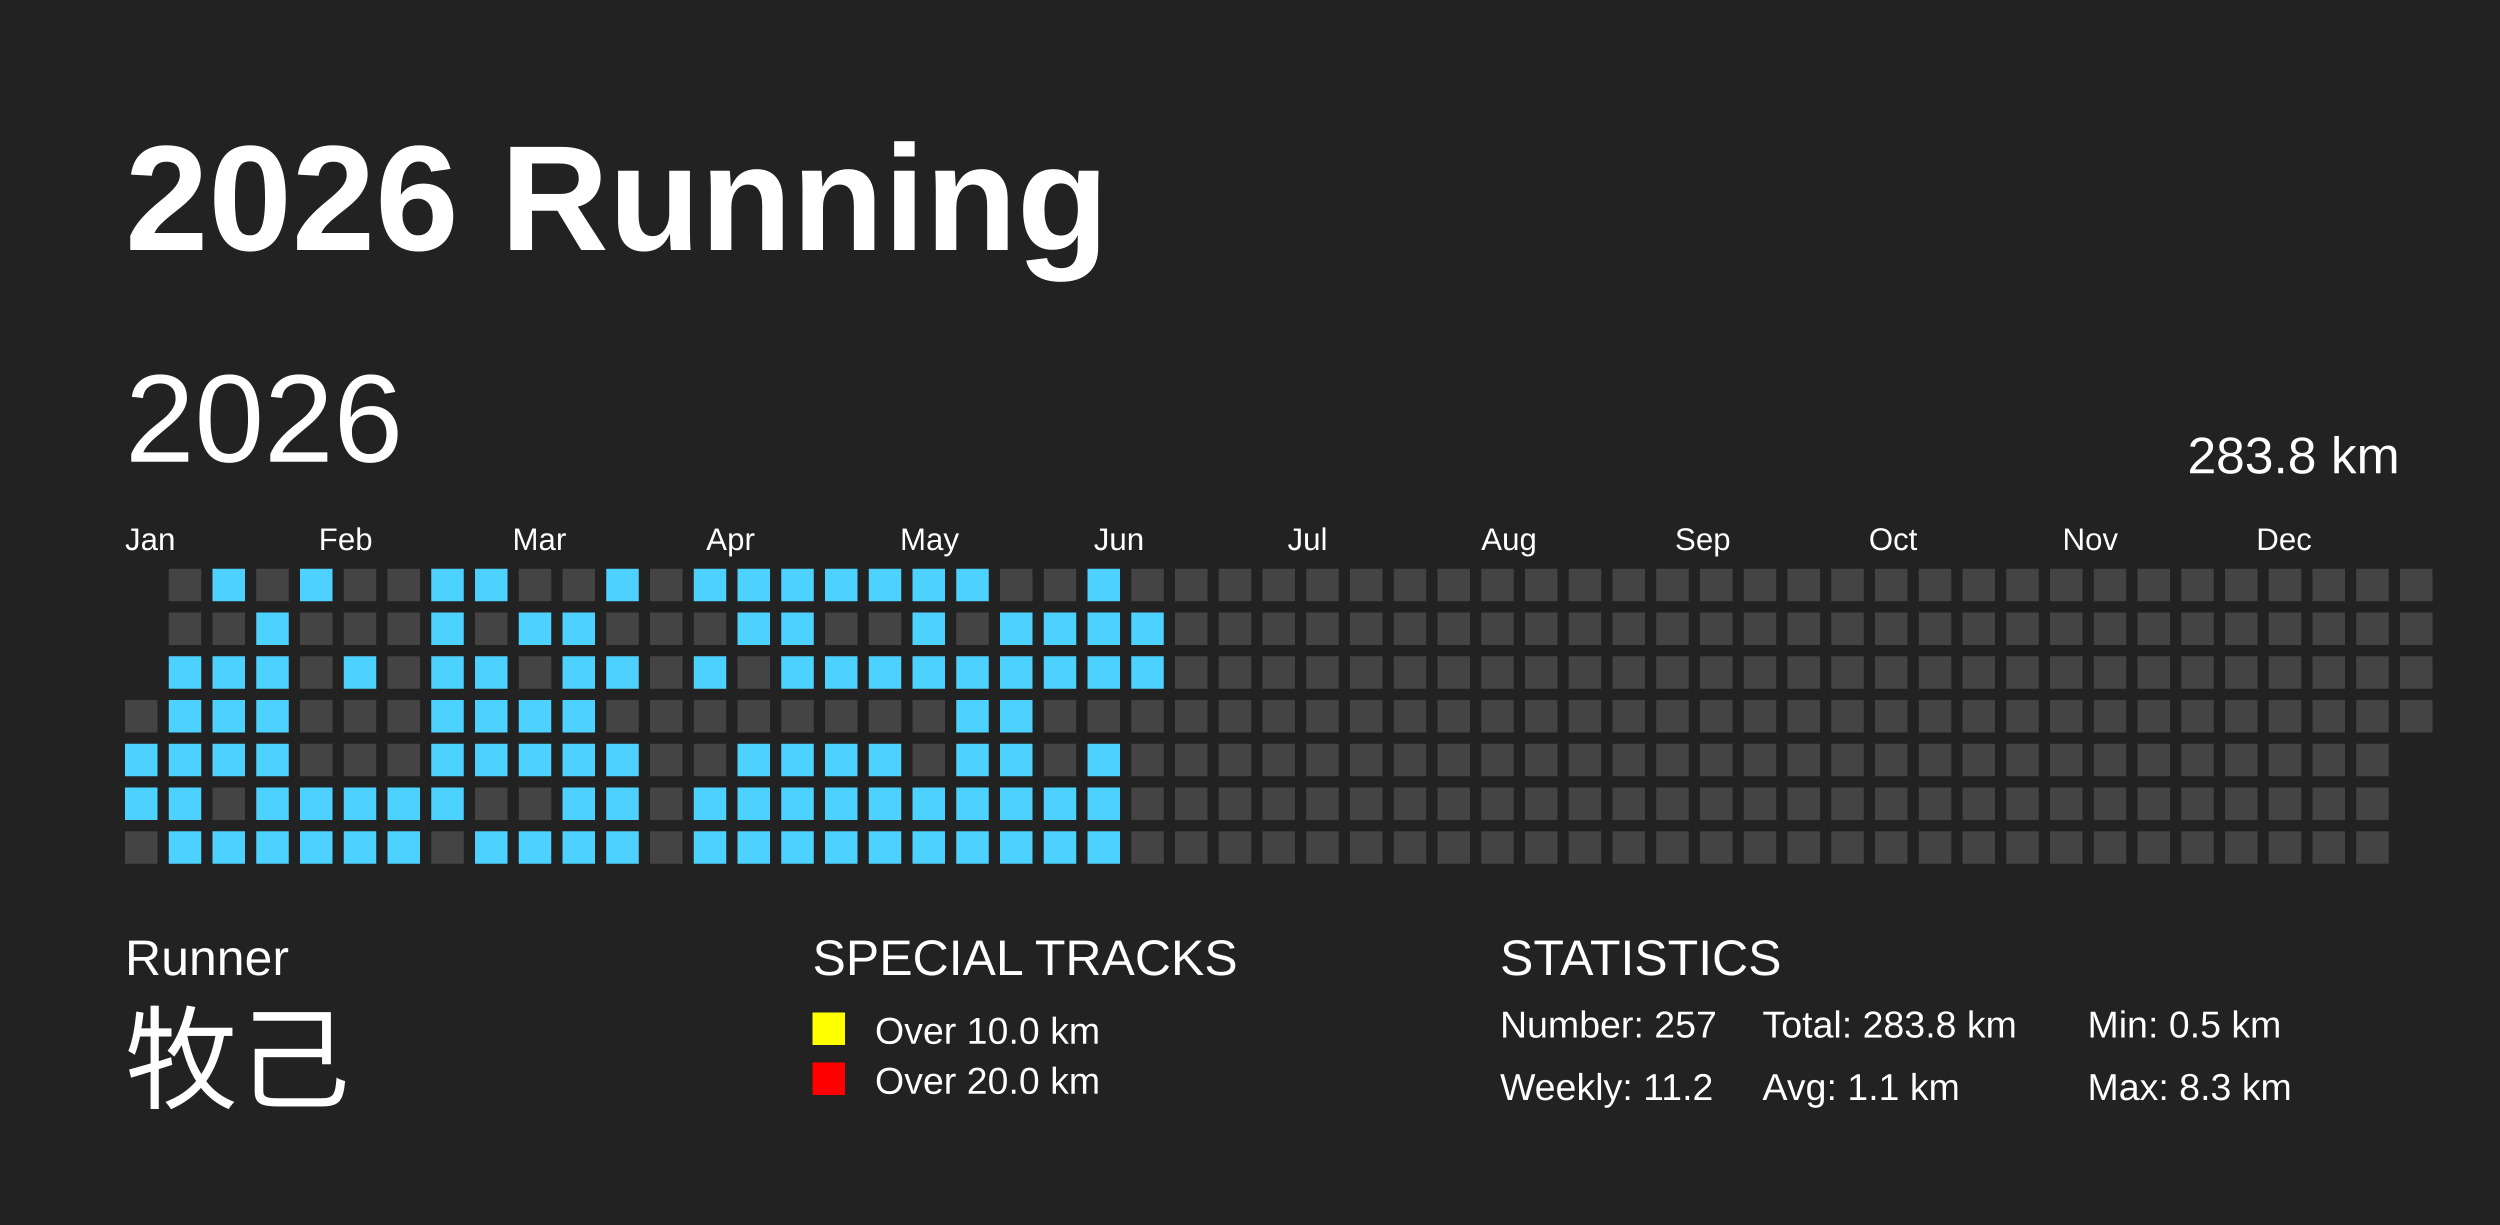
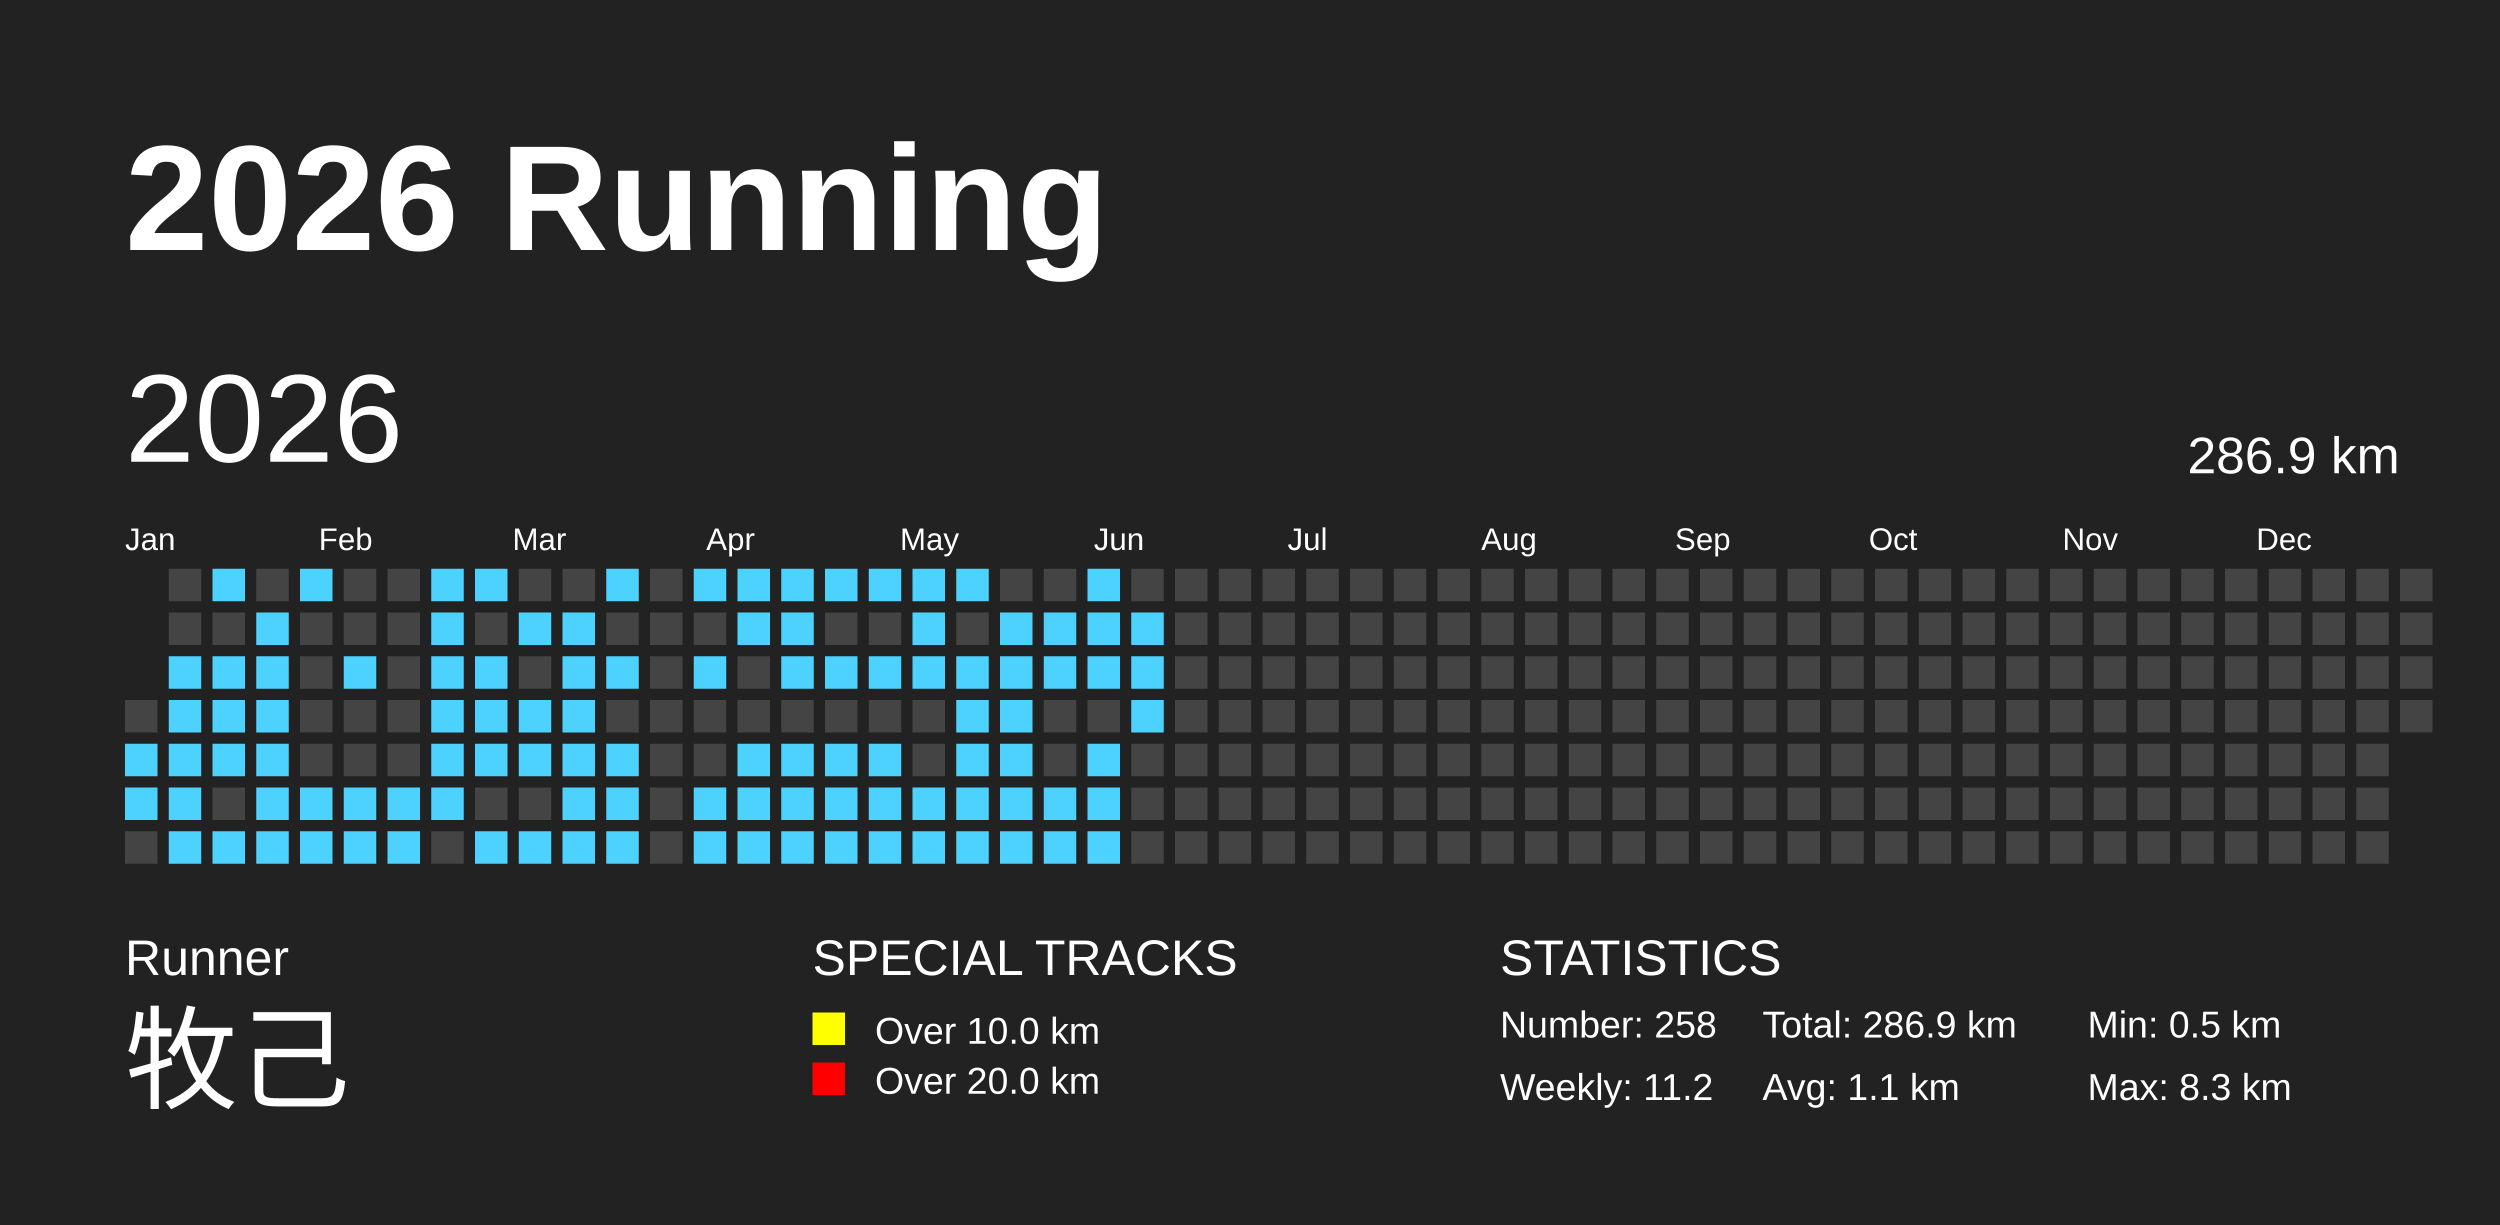
<svg xmlns="http://www.w3.org/2000/svg" baseProfile="full" height="98mm" version="1.1" viewBox="0,0,200,98" width="200mm">
  <defs />
  <rect fill="#222222" height="98" width="200" x="0" y="0" />
  <text fill="#FFFFFF" style="font-size:12px; font-family:Arial; font-weight:bold;" x="10" y="20">2026 Running</text>
  <text fill="#FFFFFF" style="font-size:4px; font-family:Arial" x="10" y="78">Runner</text>
  <text fill="#FFFFFF" style="font-size:9px; font-family:Arial" x="10" y="88">牧己</text>
  <text fill="#FFFFFF" style="font-size:4px; font-family:Arial" x="65" y="78">SPECIAL TRACKS</text>
  <rect fill="yellow" height="2.6" width="2.6" x="65" y="81" />
  <text fill="#FFFFFF" style="font-size:3px; font-family:Arial" x="70" y="83.5">Over 10.0 km</text>
  <rect fill="red" height="2.6" width="2.6" x="65" y="85" />
  <text fill="#FFFFFF" style="font-size:3px; font-family:Arial" x="70" y="87.5">Over 20.0 km</text>
  <text fill="#FFFFFF" style="font-size:4px; font-family:Arial" x="120" y="78">STATISTICS</text>
-   <text fill="#FFFFFF" style="font-size:3px; font-family:Arial" x="120" y="83">Number: 257</text>
+   <text fill="#FFFFFF" style="font-size:3px; font-family:Arial" x="120" y="83">Number: 258</text>
  <text fill="#FFFFFF" style="font-size:3px; font-family:Arial" x="120" y="88">Weekly: 11.2</text>
-   <text fill="#FFFFFF" style="font-size:3px; font-family:Arial" x="141" y="83">Total: 283.8 km</text>
+   <text fill="#FFFFFF" style="font-size:3px; font-family:Arial" x="141" y="83">Total: 286.9 km</text>
  <text fill="#FFFFFF" style="font-size:3px; font-family:Arial" x="141" y="88">Avg: 1.1 km</text>
  <text fill="#FFFFFF" style="font-size:3px; font-family:Arial" x="167" y="83">Min: 0.5 km</text>
  <text fill="#FFFFFF" style="font-size:3px; font-family:Arial" x="167" y="88">Max: 8.3 km</text>
  <text dominant-baseline="hanging" fill="#FFFFFF" style="font-size:10.0px; font-family:Arial;" x="10" y="30">2026</text>
-   <text dominant-baseline="hanging" fill="#FFFFFF" style="font-size:4.125px; font-family:Arial;" x="175" y="35">283.8 km</text>
+   <text dominant-baseline="hanging" fill="#FFFFFF" style="font-size:4.125px; font-family:Arial;" x="175" y="35">286.9 km</text>
  <text fill="#FFFFFF" style="font-size:2.5px; font-family:Arial" x="10.0" y="44">Jan</text>
  <text fill="#FFFFFF" style="font-size:2.5px; font-family:Arial" x="25.5" y="44">Feb</text>
  <text fill="#FFFFFF" style="font-size:2.5px; font-family:Arial" x="41.0" y="44">Mar</text>
  <text fill="#FFFFFF" style="font-size:2.5px; font-family:Arial" x="56.5" y="44">Apr</text>
  <text fill="#FFFFFF" style="font-size:2.5px; font-family:Arial" x="72.0" y="44">May</text>
  <text fill="#FFFFFF" style="font-size:2.5px; font-family:Arial" x="87.5" y="44">Jun</text>
  <text fill="#FFFFFF" style="font-size:2.5px; font-family:Arial" x="103.0" y="44">Jul</text>
  <text fill="#FFFFFF" style="font-size:2.5px; font-family:Arial" x="118.5" y="44">Aug</text>
  <text fill="#FFFFFF" style="font-size:2.5px; font-family:Arial" x="134.0" y="44">Sep</text>
  <text fill="#FFFFFF" style="font-size:2.5px; font-family:Arial" x="149.5" y="44">Oct</text>
  <text fill="#FFFFFF" style="font-size:2.5px; font-family:Arial" x="165.0" y="44">Nov</text>
  <text fill="#FFFFFF" style="font-size:2.5px; font-family:Arial" x="180.5" y="44">Dec</text>
  <rect fill="#444444" height="2.6" width="2.6" x="10.0" y="56.0" />
  <rect fill="#4DD2FF" height="2.6" width="2.6" x="10.0" y="59.5" />
  <rect fill="#4DD2FF" height="2.6" width="2.6" x="10.0" y="63.0" />
  <rect fill="#444444" height="2.6" width="2.6" x="10.0" y="66.5" />
  <rect fill="#444444" height="2.6" width="2.6" x="13.5" y="45.5" />
  <rect fill="#444444" height="2.6" width="2.6" x="13.5" y="49.0" />
  <rect fill="#4DD2FF" height="2.6" width="2.6" x="13.5" y="52.5" />
  <rect fill="#4DD2FF" height="2.6" width="2.6" x="13.5" y="56.0" />
  <rect fill="#4DD2FF" height="2.6" width="2.6" x="13.5" y="59.5" />
  <rect fill="#4DD2FF" height="2.6" width="2.6" x="13.5" y="63.0" />
  <rect fill="#4DD2FF" height="2.6" width="2.6" x="13.5" y="66.5" />
  <rect fill="#4DD2FF" height="2.6" width="2.6" x="17.0" y="45.5" />
  <rect fill="#444444" height="2.6" width="2.6" x="17.0" y="49.0" />
  <rect fill="#4DD2FF" height="2.6" width="2.6" x="17.0" y="52.5" />
  <rect fill="#4DD2FF" height="2.6" width="2.6" x="17.0" y="56.0" />
  <rect fill="#4DD2FF" height="2.6" width="2.6" x="17.0" y="59.5" />
  <rect fill="#444444" height="2.6" width="2.6" x="17.0" y="63.0" />
  <rect fill="#4DD2FF" height="2.6" width="2.6" x="17.0" y="66.5" />
  <rect fill="#444444" height="2.6" width="2.6" x="20.5" y="45.5" />
  <rect fill="#4DD2FF" height="2.6" width="2.6" x="20.5" y="49.0" />
  <rect fill="#4DD2FF" height="2.6" width="2.6" x="20.5" y="52.5" />
  <rect fill="#4DD2FF" height="2.6" width="2.6" x="20.5" y="56.0" />
  <rect fill="#4DD2FF" height="2.6" width="2.6" x="20.5" y="59.5" />
  <rect fill="#4DD2FF" height="2.6" width="2.6" x="20.5" y="63.0" />
  <rect fill="#4DD2FF" height="2.6" width="2.6" x="20.5" y="66.5" />
  <rect fill="#4DD2FF" height="2.6" width="2.6" x="24.0" y="45.5" />
  <rect fill="#444444" height="2.6" width="2.6" x="24.0" y="49.0" />
  <rect fill="#444444" height="2.6" width="2.6" x="24.0" y="52.5" />
  <rect fill="#444444" height="2.6" width="2.6" x="24.0" y="56.0" />
  <rect fill="#444444" height="2.6" width="2.6" x="24.0" y="59.5" />
  <rect fill="#4DD2FF" height="2.6" width="2.6" x="24.0" y="63.0" />
  <rect fill="#4DD2FF" height="2.6" width="2.6" x="24.0" y="66.5" />
  <rect fill="#444444" height="2.6" width="2.6" x="27.5" y="45.5" />
  <rect fill="#444444" height="2.6" width="2.6" x="27.5" y="49.0" />
  <rect fill="#4DD2FF" height="2.6" width="2.6" x="27.5" y="52.5" />
  <rect fill="#444444" height="2.6" width="2.6" x="27.5" y="56.0" />
  <rect fill="#444444" height="2.6" width="2.6" x="27.5" y="59.5" />
  <rect fill="#4DD2FF" height="2.6" width="2.6" x="27.5" y="63.0" />
  <rect fill="#4DD2FF" height="2.6" width="2.6" x="27.5" y="66.5" />
  <rect fill="#444444" height="2.6" width="2.6" x="31.0" y="45.5" />
  <rect fill="#444444" height="2.6" width="2.6" x="31.0" y="49.0" />
  <rect fill="#444444" height="2.6" width="2.6" x="31.0" y="52.5" />
  <rect fill="#444444" height="2.6" width="2.6" x="31.0" y="56.0" />
  <rect fill="#444444" height="2.6" width="2.6" x="31.0" y="59.5" />
  <rect fill="#4DD2FF" height="2.6" width="2.6" x="31.0" y="63.0" />
  <rect fill="#4DD2FF" height="2.6" width="2.6" x="31.0" y="66.5" />
  <rect fill="#4DD2FF" height="2.6" width="2.6" x="34.5" y="45.5" />
  <rect fill="#4DD2FF" height="2.6" width="2.6" x="34.5" y="49.0" />
  <rect fill="#4DD2FF" height="2.6" width="2.6" x="34.5" y="52.5" />
  <rect fill="#4DD2FF" height="2.6" width="2.6" x="34.5" y="56.0" />
  <rect fill="#4DD2FF" height="2.6" width="2.6" x="34.5" y="59.5" />
  <rect fill="#4DD2FF" height="2.6" width="2.6" x="34.5" y="63.0" />
  <rect fill="#444444" height="2.6" width="2.6" x="34.5" y="66.5" />
  <rect fill="#4DD2FF" height="2.6" width="2.6" x="38.0" y="45.5" />
  <rect fill="#444444" height="2.6" width="2.6" x="38.0" y="49.0" />
  <rect fill="#4DD2FF" height="2.6" width="2.6" x="38.0" y="52.5" />
  <rect fill="#4DD2FF" height="2.6" width="2.6" x="38.0" y="56.0" />
  <rect fill="#4DD2FF" height="2.6" width="2.6" x="38.0" y="59.5" />
  <rect fill="#444444" height="2.6" width="2.6" x="38.0" y="63.0" />
  <rect fill="#4DD2FF" height="2.6" width="2.6" x="38.0" y="66.5" />
  <rect fill="#444444" height="2.6" width="2.6" x="41.5" y="45.5" />
  <rect fill="#4DD2FF" height="2.6" width="2.6" x="41.5" y="49.0" />
  <rect fill="#444444" height="2.6" width="2.6" x="41.5" y="52.5" />
  <rect fill="#4DD2FF" height="2.6" width="2.6" x="41.5" y="56.0" />
  <rect fill="#4DD2FF" height="2.6" width="2.6" x="41.5" y="59.5" />
  <rect fill="#444444" height="2.6" width="2.6" x="41.5" y="63.0" />
  <rect fill="#4DD2FF" height="2.6" width="2.6" x="41.5" y="66.5" />
  <rect fill="#444444" height="2.6" width="2.6" x="45.0" y="45.5" />
  <rect fill="#4DD2FF" height="2.6" width="2.6" x="45.0" y="49.0" />
  <rect fill="#4DD2FF" height="2.6" width="2.6" x="45.0" y="52.5" />
  <rect fill="#4DD2FF" height="2.6" width="2.6" x="45.0" y="56.0" />
  <rect fill="#4DD2FF" height="2.6" width="2.6" x="45.0" y="59.5" />
  <rect fill="#4DD2FF" height="2.6" width="2.6" x="45.0" y="63.0" />
  <rect fill="#4DD2FF" height="2.6" width="2.6" x="45.0" y="66.5" />
  <rect fill="#4DD2FF" height="2.6" width="2.6" x="48.5" y="45.5" />
  <rect fill="#444444" height="2.6" width="2.6" x="48.5" y="49.0" />
  <rect fill="#4DD2FF" height="2.6" width="2.6" x="48.5" y="52.5" />
  <rect fill="#444444" height="2.6" width="2.6" x="48.5" y="56.0" />
  <rect fill="#4DD2FF" height="2.6" width="2.6" x="48.5" y="59.5" />
  <rect fill="#4DD2FF" height="2.6" width="2.6" x="48.5" y="63.0" />
  <rect fill="#4DD2FF" height="2.6" width="2.6" x="48.5" y="66.5" />
  <rect fill="#444444" height="2.6" width="2.6" x="52.0" y="45.5" />
  <rect fill="#444444" height="2.6" width="2.6" x="52.0" y="49.0" />
  <rect fill="#444444" height="2.6" width="2.6" x="52.0" y="52.5" />
  <rect fill="#444444" height="2.6" width="2.6" x="52.0" y="56.0" />
  <rect fill="#444444" height="2.6" width="2.6" x="52.0" y="59.5" />
  <rect fill="#444444" height="2.6" width="2.6" x="52.0" y="63.0" />
  <rect fill="#444444" height="2.6" width="2.6" x="52.0" y="66.5" />
  <rect fill="#4DD2FF" height="2.6" width="2.6" x="55.5" y="45.5" />
  <rect fill="#444444" height="2.6" width="2.6" x="55.5" y="49.0" />
  <rect fill="#4DD2FF" height="2.6" width="2.6" x="55.5" y="52.5" />
  <rect fill="#444444" height="2.6" width="2.6" x="55.5" y="56.0" />
  <rect fill="#444444" height="2.6" width="2.6" x="55.5" y="59.5" />
  <rect fill="#4DD2FF" height="2.6" width="2.6" x="55.5" y="63.0" />
  <rect fill="#4DD2FF" height="2.6" width="2.6" x="55.5" y="66.5" />
  <rect fill="#4DD2FF" height="2.6" width="2.6" x="59.0" y="45.5" />
  <rect fill="#4DD2FF" height="2.6" width="2.6" x="59.0" y="49.0" />
  <rect fill="#444444" height="2.6" width="2.6" x="59.0" y="52.5" />
  <rect fill="#444444" height="2.6" width="2.6" x="59.0" y="56.0" />
  <rect fill="#4DD2FF" height="2.6" width="2.6" x="59.0" y="59.5" />
  <rect fill="#4DD2FF" height="2.6" width="2.6" x="59.0" y="63.0" />
  <rect fill="#4DD2FF" height="2.6" width="2.6" x="59.0" y="66.5" />
  <rect fill="#4DD2FF" height="2.6" width="2.6" x="62.5" y="45.5" />
  <rect fill="#4DD2FF" height="2.6" width="2.6" x="62.5" y="49.0" />
  <rect fill="#4DD2FF" height="2.6" width="2.6" x="62.5" y="52.5" />
  <rect fill="#444444" height="2.6" width="2.6" x="62.5" y="56.0" />
  <rect fill="#4DD2FF" height="2.6" width="2.6" x="62.5" y="59.5" />
  <rect fill="#4DD2FF" height="2.6" width="2.6" x="62.5" y="63.0" />
  <rect fill="#4DD2FF" height="2.6" width="2.6" x="62.5" y="66.5" />
  <rect fill="#4DD2FF" height="2.6" width="2.6" x="66.0" y="45.5" />
  <rect fill="#444444" height="2.6" width="2.6" x="66.0" y="49.0" />
  <rect fill="#4DD2FF" height="2.6" width="2.6" x="66.0" y="52.5" />
  <rect fill="#444444" height="2.6" width="2.6" x="66.0" y="56.0" />
  <rect fill="#4DD2FF" height="2.6" width="2.6" x="66.0" y="59.5" />
  <rect fill="#4DD2FF" height="2.6" width="2.6" x="66.0" y="63.0" />
  <rect fill="#4DD2FF" height="2.6" width="2.6" x="66.0" y="66.5" />
  <rect fill="#4DD2FF" height="2.6" width="2.6" x="69.5" y="45.5" />
  <rect fill="#444444" height="2.6" width="2.6" x="69.5" y="49.0" />
  <rect fill="#4DD2FF" height="2.6" width="2.6" x="69.5" y="52.5" />
  <rect fill="#444444" height="2.6" width="2.6" x="69.5" y="56.0" />
  <rect fill="#4DD2FF" height="2.6" width="2.6" x="69.5" y="59.5" />
  <rect fill="#4DD2FF" height="2.6" width="2.6" x="69.5" y="63.0" />
  <rect fill="#4DD2FF" height="2.6" width="2.6" x="69.5" y="66.5" />
  <rect fill="#4DD2FF" height="2.6" width="2.6" x="73.0" y="45.5" />
  <rect fill="#4DD2FF" height="2.6" width="2.6" x="73.0" y="49.0" />
  <rect fill="#4DD2FF" height="2.6" width="2.6" x="73.0" y="52.5" />
  <rect fill="#444444" height="2.6" width="2.6" x="73.0" y="56.0" />
  <rect fill="#444444" height="2.6" width="2.6" x="73.0" y="59.5" />
  <rect fill="#4DD2FF" height="2.6" width="2.6" x="73.0" y="63.0" />
  <rect fill="#4DD2FF" height="2.6" width="2.6" x="73.0" y="66.5" />
  <rect fill="#4DD2FF" height="2.6" width="2.6" x="76.5" y="45.5" />
  <rect fill="#444444" height="2.6" width="2.6" x="76.5" y="49.0" />
  <rect fill="#4DD2FF" height="2.6" width="2.6" x="76.5" y="52.5" />
  <rect fill="#4DD2FF" height="2.6" width="2.6" x="76.5" y="56.0" />
  <rect fill="#4DD2FF" height="2.6" width="2.6" x="76.5" y="59.5" />
  <rect fill="#4DD2FF" height="2.6" width="2.6" x="76.5" y="63.0" />
  <rect fill="#4DD2FF" height="2.6" width="2.6" x="76.5" y="66.5" />
  <rect fill="#444444" height="2.6" width="2.6" x="80.0" y="45.5" />
  <rect fill="#4DD2FF" height="2.6" width="2.6" x="80.0" y="49.0" />
  <rect fill="#4DD2FF" height="2.6" width="2.6" x="80.0" y="52.5" />
  <rect fill="#4DD2FF" height="2.6" width="2.6" x="80.0" y="56.0" />
  <rect fill="#4DD2FF" height="2.6" width="2.6" x="80.0" y="59.5" />
  <rect fill="#4DD2FF" height="2.6" width="2.6" x="80.0" y="63.0" />
  <rect fill="#4DD2FF" height="2.6" width="2.6" x="80.0" y="66.5" />
  <rect fill="#444444" height="2.6" width="2.6" x="83.5" y="45.5" />
  <rect fill="#4DD2FF" height="2.6" width="2.6" x="83.5" y="49.0" />
  <rect fill="#4DD2FF" height="2.6" width="2.6" x="83.5" y="52.5" />
  <rect fill="#444444" height="2.6" width="2.6" x="83.5" y="56.0" />
  <rect fill="#444444" height="2.6" width="2.6" x="83.5" y="59.5" />
  <rect fill="#4DD2FF" height="2.6" width="2.6" x="83.5" y="63.0" />
  <rect fill="#4DD2FF" height="2.6" width="2.6" x="83.5" y="66.5" />
  <rect fill="#4DD2FF" height="2.6" width="2.6" x="87.0" y="45.5" />
  <rect fill="#4DD2FF" height="2.6" width="2.6" x="87.0" y="49.0" />
  <rect fill="#4DD2FF" height="2.6" width="2.6" x="87.0" y="52.5" />
  <rect fill="#444444" height="2.6" width="2.6" x="87.0" y="56.0" />
  <rect fill="#4DD2FF" height="2.6" width="2.6" x="87.0" y="59.5" />
  <rect fill="#4DD2FF" height="2.6" width="2.6" x="87.0" y="63.0" />
  <rect fill="#4DD2FF" height="2.6" width="2.6" x="87.0" y="66.5" />
  <rect fill="#444444" height="2.6" width="2.6" x="90.5" y="45.5" />
  <rect fill="#4DD2FF" height="2.6" width="2.6" x="90.5" y="49.0" />
  <rect fill="#4DD2FF" height="2.6" width="2.6" x="90.5" y="52.5" />
-   <rect fill="#444444" height="2.6" width="2.6" x="90.5" y="56.0" />
+   <rect fill="#4DD2FF" height="2.6" width="2.6" x="90.5" y="56.0" />
  <rect fill="#444444" height="2.6" width="2.6" x="90.5" y="59.5" />
  <rect fill="#444444" height="2.6" width="2.6" x="90.5" y="63.0" />
  <rect fill="#444444" height="2.6" width="2.6" x="90.5" y="66.5" />
  <rect fill="#444444" height="2.6" width="2.6" x="94.0" y="45.5" />
  <rect fill="#444444" height="2.6" width="2.6" x="94.0" y="49.0" />
  <rect fill="#444444" height="2.6" width="2.6" x="94.0" y="52.5" />
  <rect fill="#444444" height="2.6" width="2.6" x="94.0" y="56.0" />
  <rect fill="#444444" height="2.6" width="2.6" x="94.0" y="59.5" />
  <rect fill="#444444" height="2.6" width="2.6" x="94.0" y="63.0" />
  <rect fill="#444444" height="2.6" width="2.6" x="94.0" y="66.5" />
  <rect fill="#444444" height="2.6" width="2.6" x="97.5" y="45.5" />
  <rect fill="#444444" height="2.6" width="2.6" x="97.5" y="49.0" />
  <rect fill="#444444" height="2.6" width="2.6" x="97.5" y="52.5" />
  <rect fill="#444444" height="2.6" width="2.6" x="97.5" y="56.0" />
  <rect fill="#444444" height="2.6" width="2.6" x="97.5" y="59.5" />
  <rect fill="#444444" height="2.6" width="2.6" x="97.5" y="63.0" />
  <rect fill="#444444" height="2.6" width="2.6" x="97.5" y="66.5" />
  <rect fill="#444444" height="2.6" width="2.6" x="101.0" y="45.5" />
  <rect fill="#444444" height="2.6" width="2.6" x="101.0" y="49.0" />
  <rect fill="#444444" height="2.6" width="2.6" x="101.0" y="52.5" />
  <rect fill="#444444" height="2.6" width="2.6" x="101.0" y="56.0" />
  <rect fill="#444444" height="2.6" width="2.6" x="101.0" y="59.5" />
  <rect fill="#444444" height="2.6" width="2.6" x="101.0" y="63.0" />
  <rect fill="#444444" height="2.6" width="2.6" x="101.0" y="66.5" />
  <rect fill="#444444" height="2.6" width="2.6" x="104.5" y="45.5" />
  <rect fill="#444444" height="2.6" width="2.6" x="104.5" y="49.0" />
  <rect fill="#444444" height="2.6" width="2.6" x="104.5" y="52.5" />
  <rect fill="#444444" height="2.6" width="2.6" x="104.5" y="56.0" />
  <rect fill="#444444" height="2.6" width="2.6" x="104.5" y="59.5" />
  <rect fill="#444444" height="2.6" width="2.6" x="104.5" y="63.0" />
  <rect fill="#444444" height="2.6" width="2.6" x="104.5" y="66.5" />
  <rect fill="#444444" height="2.6" width="2.6" x="108.0" y="45.5" />
  <rect fill="#444444" height="2.6" width="2.6" x="108.0" y="49.0" />
  <rect fill="#444444" height="2.6" width="2.6" x="108.0" y="52.5" />
  <rect fill="#444444" height="2.6" width="2.6" x="108.0" y="56.0" />
  <rect fill="#444444" height="2.6" width="2.6" x="108.0" y="59.5" />
  <rect fill="#444444" height="2.6" width="2.6" x="108.0" y="63.0" />
  <rect fill="#444444" height="2.6" width="2.6" x="108.0" y="66.5" />
  <rect fill="#444444" height="2.6" width="2.6" x="111.5" y="45.5" />
  <rect fill="#444444" height="2.6" width="2.6" x="111.5" y="49.0" />
  <rect fill="#444444" height="2.6" width="2.6" x="111.5" y="52.5" />
  <rect fill="#444444" height="2.6" width="2.6" x="111.5" y="56.0" />
  <rect fill="#444444" height="2.6" width="2.6" x="111.5" y="59.5" />
  <rect fill="#444444" height="2.6" width="2.6" x="111.5" y="63.0" />
  <rect fill="#444444" height="2.6" width="2.6" x="111.5" y="66.5" />
  <rect fill="#444444" height="2.6" width="2.6" x="115.0" y="45.5" />
  <rect fill="#444444" height="2.6" width="2.6" x="115.0" y="49.0" />
  <rect fill="#444444" height="2.6" width="2.6" x="115.0" y="52.5" />
  <rect fill="#444444" height="2.6" width="2.6" x="115.0" y="56.0" />
  <rect fill="#444444" height="2.6" width="2.6" x="115.0" y="59.5" />
  <rect fill="#444444" height="2.6" width="2.6" x="115.0" y="63.0" />
  <rect fill="#444444" height="2.6" width="2.6" x="115.0" y="66.5" />
  <rect fill="#444444" height="2.6" width="2.6" x="118.5" y="45.5" />
  <rect fill="#444444" height="2.6" width="2.6" x="118.5" y="49.0" />
  <rect fill="#444444" height="2.6" width="2.6" x="118.5" y="52.5" />
  <rect fill="#444444" height="2.6" width="2.6" x="118.5" y="56.0" />
  <rect fill="#444444" height="2.6" width="2.6" x="118.5" y="59.5" />
  <rect fill="#444444" height="2.6" width="2.6" x="118.5" y="63.0" />
  <rect fill="#444444" height="2.6" width="2.6" x="118.5" y="66.5" />
  <rect fill="#444444" height="2.6" width="2.6" x="122.0" y="45.5" />
  <rect fill="#444444" height="2.6" width="2.6" x="122.0" y="49.0" />
  <rect fill="#444444" height="2.6" width="2.6" x="122.0" y="52.5" />
  <rect fill="#444444" height="2.6" width="2.6" x="122.0" y="56.0" />
  <rect fill="#444444" height="2.6" width="2.6" x="122.0" y="59.5" />
  <rect fill="#444444" height="2.6" width="2.6" x="122.0" y="63.0" />
  <rect fill="#444444" height="2.6" width="2.6" x="122.0" y="66.5" />
  <rect fill="#444444" height="2.6" width="2.6" x="125.5" y="45.5" />
  <rect fill="#444444" height="2.6" width="2.6" x="125.5" y="49.0" />
  <rect fill="#444444" height="2.6" width="2.6" x="125.5" y="52.5" />
  <rect fill="#444444" height="2.6" width="2.6" x="125.5" y="56.0" />
  <rect fill="#444444" height="2.6" width="2.6" x="125.5" y="59.5" />
  <rect fill="#444444" height="2.6" width="2.6" x="125.5" y="63.0" />
  <rect fill="#444444" height="2.6" width="2.6" x="125.5" y="66.5" />
  <rect fill="#444444" height="2.6" width="2.6" x="129.0" y="45.5" />
  <rect fill="#444444" height="2.6" width="2.6" x="129.0" y="49.0" />
  <rect fill="#444444" height="2.6" width="2.6" x="129.0" y="52.5" />
  <rect fill="#444444" height="2.6" width="2.6" x="129.0" y="56.0" />
  <rect fill="#444444" height="2.6" width="2.6" x="129.0" y="59.5" />
  <rect fill="#444444" height="2.6" width="2.6" x="129.0" y="63.0" />
  <rect fill="#444444" height="2.6" width="2.6" x="129.0" y="66.5" />
  <rect fill="#444444" height="2.6" width="2.6" x="132.5" y="45.5" />
  <rect fill="#444444" height="2.6" width="2.6" x="132.5" y="49.0" />
  <rect fill="#444444" height="2.6" width="2.6" x="132.5" y="52.5" />
  <rect fill="#444444" height="2.6" width="2.6" x="132.5" y="56.0" />
  <rect fill="#444444" height="2.6" width="2.6" x="132.5" y="59.5" />
  <rect fill="#444444" height="2.6" width="2.6" x="132.5" y="63.0" />
  <rect fill="#444444" height="2.6" width="2.6" x="132.5" y="66.5" />
  <rect fill="#444444" height="2.6" width="2.6" x="136.0" y="45.5" />
  <rect fill="#444444" height="2.6" width="2.6" x="136.0" y="49.0" />
  <rect fill="#444444" height="2.6" width="2.6" x="136.0" y="52.5" />
  <rect fill="#444444" height="2.6" width="2.6" x="136.0" y="56.0" />
  <rect fill="#444444" height="2.6" width="2.6" x="136.0" y="59.5" />
  <rect fill="#444444" height="2.6" width="2.6" x="136.0" y="63.0" />
  <rect fill="#444444" height="2.6" width="2.6" x="136.0" y="66.5" />
  <rect fill="#444444" height="2.6" width="2.6" x="139.5" y="45.5" />
  <rect fill="#444444" height="2.6" width="2.6" x="139.5" y="49.0" />
  <rect fill="#444444" height="2.6" width="2.6" x="139.5" y="52.5" />
  <rect fill="#444444" height="2.6" width="2.6" x="139.5" y="56.0" />
  <rect fill="#444444" height="2.6" width="2.6" x="139.5" y="59.5" />
  <rect fill="#444444" height="2.6" width="2.6" x="139.5" y="63.0" />
  <rect fill="#444444" height="2.6" width="2.6" x="139.5" y="66.5" />
  <rect fill="#444444" height="2.6" width="2.6" x="143.0" y="45.5" />
  <rect fill="#444444" height="2.6" width="2.6" x="143.0" y="49.0" />
  <rect fill="#444444" height="2.6" width="2.6" x="143.0" y="52.5" />
  <rect fill="#444444" height="2.6" width="2.6" x="143.0" y="56.0" />
  <rect fill="#444444" height="2.6" width="2.6" x="143.0" y="59.5" />
  <rect fill="#444444" height="2.6" width="2.6" x="143.0" y="63.0" />
  <rect fill="#444444" height="2.6" width="2.6" x="143.0" y="66.5" />
  <rect fill="#444444" height="2.6" width="2.6" x="146.5" y="45.5" />
  <rect fill="#444444" height="2.6" width="2.6" x="146.5" y="49.0" />
  <rect fill="#444444" height="2.6" width="2.6" x="146.5" y="52.5" />
  <rect fill="#444444" height="2.6" width="2.6" x="146.5" y="56.0" />
  <rect fill="#444444" height="2.6" width="2.6" x="146.5" y="59.5" />
  <rect fill="#444444" height="2.6" width="2.6" x="146.5" y="63.0" />
  <rect fill="#444444" height="2.6" width="2.6" x="146.5" y="66.5" />
  <rect fill="#444444" height="2.6" width="2.6" x="150.0" y="45.5" />
  <rect fill="#444444" height="2.6" width="2.6" x="150.0" y="49.0" />
  <rect fill="#444444" height="2.6" width="2.6" x="150.0" y="52.5" />
  <rect fill="#444444" height="2.6" width="2.6" x="150.0" y="56.0" />
  <rect fill="#444444" height="2.6" width="2.6" x="150.0" y="59.5" />
  <rect fill="#444444" height="2.6" width="2.6" x="150.0" y="63.0" />
  <rect fill="#444444" height="2.6" width="2.6" x="150.0" y="66.5" />
  <rect fill="#444444" height="2.6" width="2.6" x="153.5" y="45.5" />
  <rect fill="#444444" height="2.6" width="2.6" x="153.5" y="49.0" />
  <rect fill="#444444" height="2.6" width="2.6" x="153.5" y="52.5" />
  <rect fill="#444444" height="2.6" width="2.6" x="153.5" y="56.0" />
  <rect fill="#444444" height="2.6" width="2.6" x="153.5" y="59.5" />
  <rect fill="#444444" height="2.6" width="2.6" x="153.5" y="63.0" />
  <rect fill="#444444" height="2.6" width="2.6" x="153.5" y="66.5" />
  <rect fill="#444444" height="2.6" width="2.6" x="157.0" y="45.5" />
  <rect fill="#444444" height="2.6" width="2.6" x="157.0" y="49.0" />
  <rect fill="#444444" height="2.6" width="2.6" x="157.0" y="52.5" />
  <rect fill="#444444" height="2.6" width="2.6" x="157.0" y="56.0" />
  <rect fill="#444444" height="2.6" width="2.6" x="157.0" y="59.5" />
  <rect fill="#444444" height="2.6" width="2.6" x="157.0" y="63.0" />
  <rect fill="#444444" height="2.6" width="2.6" x="157.0" y="66.5" />
  <rect fill="#444444" height="2.6" width="2.6" x="160.5" y="45.5" />
  <rect fill="#444444" height="2.6" width="2.6" x="160.5" y="49.0" />
  <rect fill="#444444" height="2.6" width="2.6" x="160.5" y="52.5" />
  <rect fill="#444444" height="2.6" width="2.6" x="160.5" y="56.0" />
  <rect fill="#444444" height="2.6" width="2.6" x="160.5" y="59.5" />
  <rect fill="#444444" height="2.6" width="2.6" x="160.5" y="63.0" />
  <rect fill="#444444" height="2.6" width="2.6" x="160.5" y="66.5" />
  <rect fill="#444444" height="2.6" width="2.6" x="164.0" y="45.5" />
  <rect fill="#444444" height="2.6" width="2.6" x="164.0" y="49.0" />
  <rect fill="#444444" height="2.6" width="2.6" x="164.0" y="52.5" />
  <rect fill="#444444" height="2.6" width="2.6" x="164.0" y="56.0" />
  <rect fill="#444444" height="2.6" width="2.6" x="164.0" y="59.5" />
  <rect fill="#444444" height="2.6" width="2.6" x="164.0" y="63.0" />
  <rect fill="#444444" height="2.6" width="2.6" x="164.0" y="66.5" />
  <rect fill="#444444" height="2.6" width="2.6" x="167.5" y="45.5" />
  <rect fill="#444444" height="2.6" width="2.6" x="167.5" y="49.0" />
  <rect fill="#444444" height="2.6" width="2.6" x="167.5" y="52.5" />
  <rect fill="#444444" height="2.6" width="2.6" x="167.5" y="56.0" />
  <rect fill="#444444" height="2.6" width="2.6" x="167.5" y="59.5" />
  <rect fill="#444444" height="2.6" width="2.6" x="167.5" y="63.0" />
  <rect fill="#444444" height="2.6" width="2.6" x="167.5" y="66.5" />
  <rect fill="#444444" height="2.6" width="2.6" x="171.0" y="45.5" />
  <rect fill="#444444" height="2.6" width="2.6" x="171.0" y="49.0" />
  <rect fill="#444444" height="2.6" width="2.6" x="171.0" y="52.5" />
  <rect fill="#444444" height="2.6" width="2.6" x="171.0" y="56.0" />
  <rect fill="#444444" height="2.6" width="2.6" x="171.0" y="59.5" />
  <rect fill="#444444" height="2.6" width="2.6" x="171.0" y="63.0" />
  <rect fill="#444444" height="2.6" width="2.6" x="171.0" y="66.5" />
  <rect fill="#444444" height="2.6" width="2.6" x="174.5" y="45.5" />
  <rect fill="#444444" height="2.6" width="2.6" x="174.5" y="49.0" />
  <rect fill="#444444" height="2.6" width="2.6" x="174.5" y="52.5" />
  <rect fill="#444444" height="2.6" width="2.6" x="174.5" y="56.0" />
  <rect fill="#444444" height="2.6" width="2.6" x="174.5" y="59.5" />
  <rect fill="#444444" height="2.6" width="2.6" x="174.5" y="63.0" />
  <rect fill="#444444" height="2.6" width="2.6" x="174.5" y="66.5" />
  <rect fill="#444444" height="2.6" width="2.6" x="178.0" y="45.5" />
  <rect fill="#444444" height="2.6" width="2.6" x="178.0" y="49.0" />
  <rect fill="#444444" height="2.6" width="2.6" x="178.0" y="52.5" />
  <rect fill="#444444" height="2.6" width="2.6" x="178.0" y="56.0" />
  <rect fill="#444444" height="2.6" width="2.6" x="178.0" y="59.5" />
  <rect fill="#444444" height="2.6" width="2.6" x="178.0" y="63.0" />
  <rect fill="#444444" height="2.6" width="2.6" x="178.0" y="66.5" />
  <rect fill="#444444" height="2.6" width="2.6" x="181.5" y="45.5" />
  <rect fill="#444444" height="2.6" width="2.6" x="181.5" y="49.0" />
  <rect fill="#444444" height="2.6" width="2.6" x="181.5" y="52.5" />
  <rect fill="#444444" height="2.6" width="2.6" x="181.5" y="56.0" />
  <rect fill="#444444" height="2.6" width="2.6" x="181.5" y="59.5" />
  <rect fill="#444444" height="2.6" width="2.6" x="181.5" y="63.0" />
  <rect fill="#444444" height="2.6" width="2.6" x="181.5" y="66.5" />
  <rect fill="#444444" height="2.6" width="2.6" x="185.0" y="45.5" />
  <rect fill="#444444" height="2.6" width="2.6" x="185.0" y="49.0" />
  <rect fill="#444444" height="2.6" width="2.6" x="185.0" y="52.5" />
  <rect fill="#444444" height="2.6" width="2.6" x="185.0" y="56.0" />
  <rect fill="#444444" height="2.6" width="2.6" x="185.0" y="59.5" />
  <rect fill="#444444" height="2.6" width="2.6" x="185.0" y="63.0" />
  <rect fill="#444444" height="2.6" width="2.6" x="185.0" y="66.5" />
  <rect fill="#444444" height="2.6" width="2.6" x="188.5" y="45.5" />
  <rect fill="#444444" height="2.6" width="2.6" x="188.5" y="49.0" />
  <rect fill="#444444" height="2.6" width="2.6" x="188.5" y="52.5" />
  <rect fill="#444444" height="2.6" width="2.6" x="188.5" y="56.0" />
  <rect fill="#444444" height="2.6" width="2.6" x="188.5" y="59.5" />
  <rect fill="#444444" height="2.6" width="2.6" x="188.5" y="63.0" />
  <rect fill="#444444" height="2.6" width="2.6" x="188.5" y="66.5" />
  <rect fill="#444444" height="2.6" width="2.6" x="192.0" y="45.5" />
  <rect fill="#444444" height="2.6" width="2.6" x="192.0" y="49.0" />
  <rect fill="#444444" height="2.6" width="2.6" x="192.0" y="52.5" />
  <rect fill="#444444" height="2.6" width="2.6" x="192.0" y="56.0" />
</svg>
